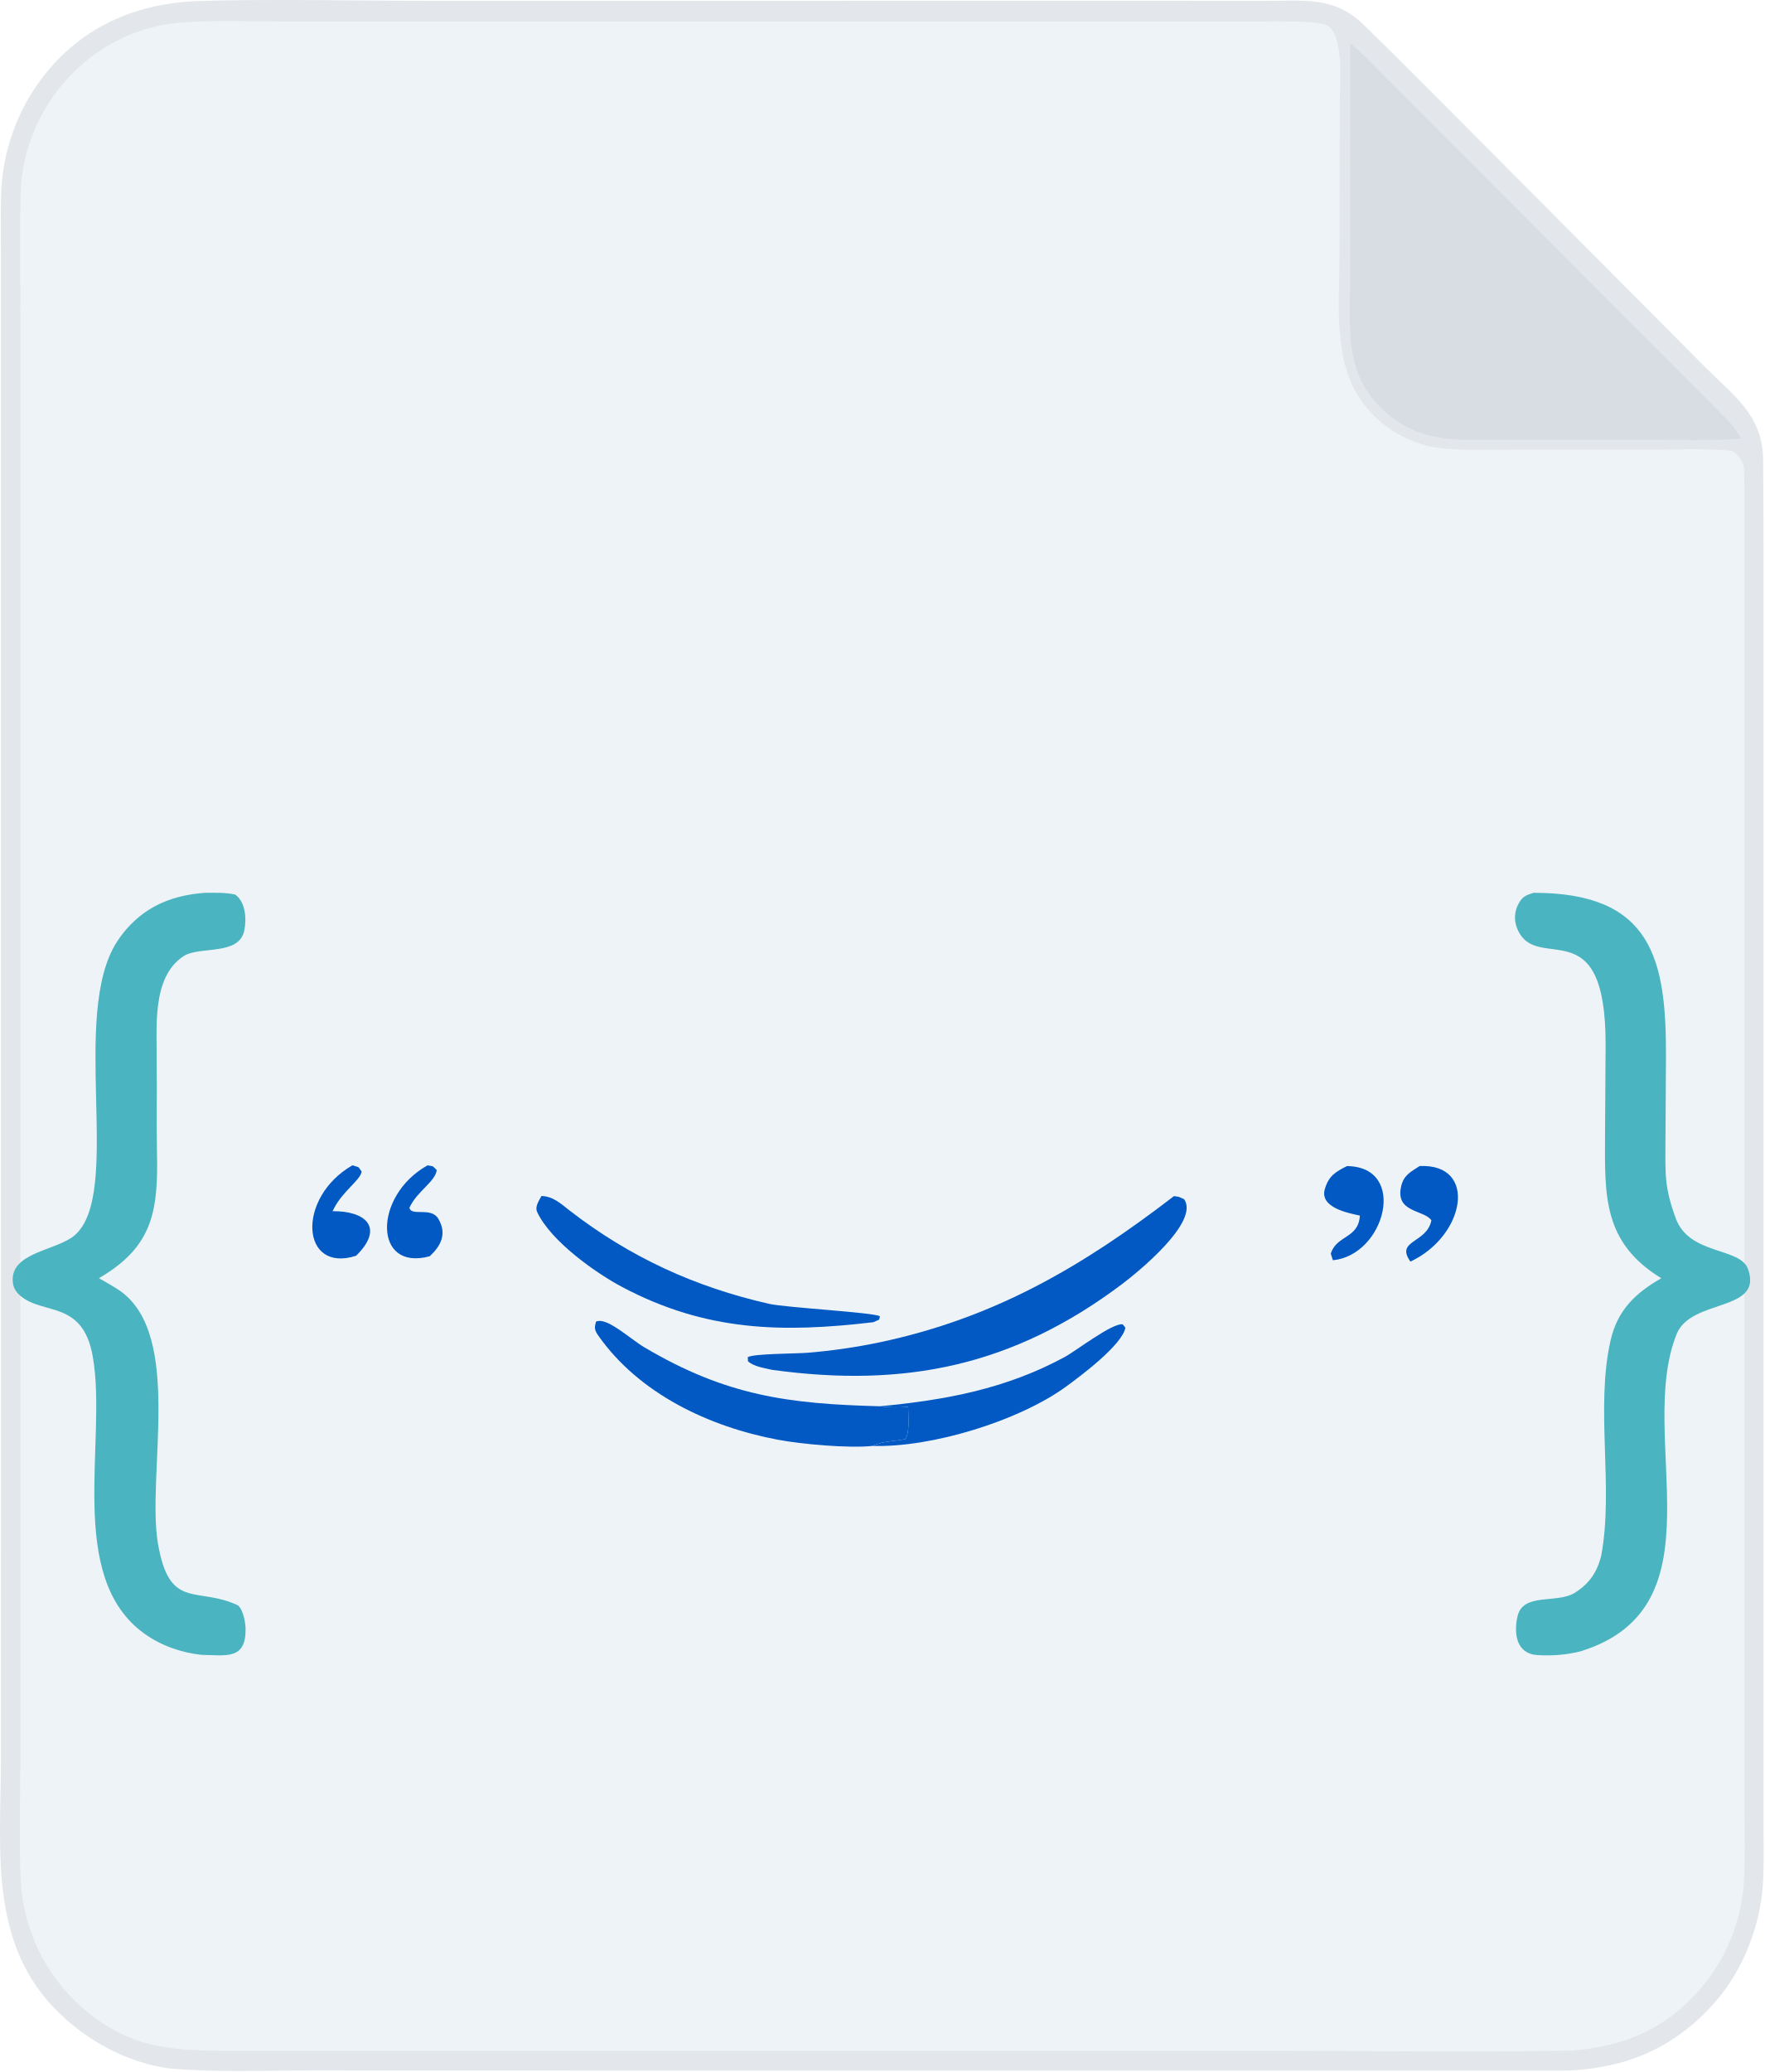
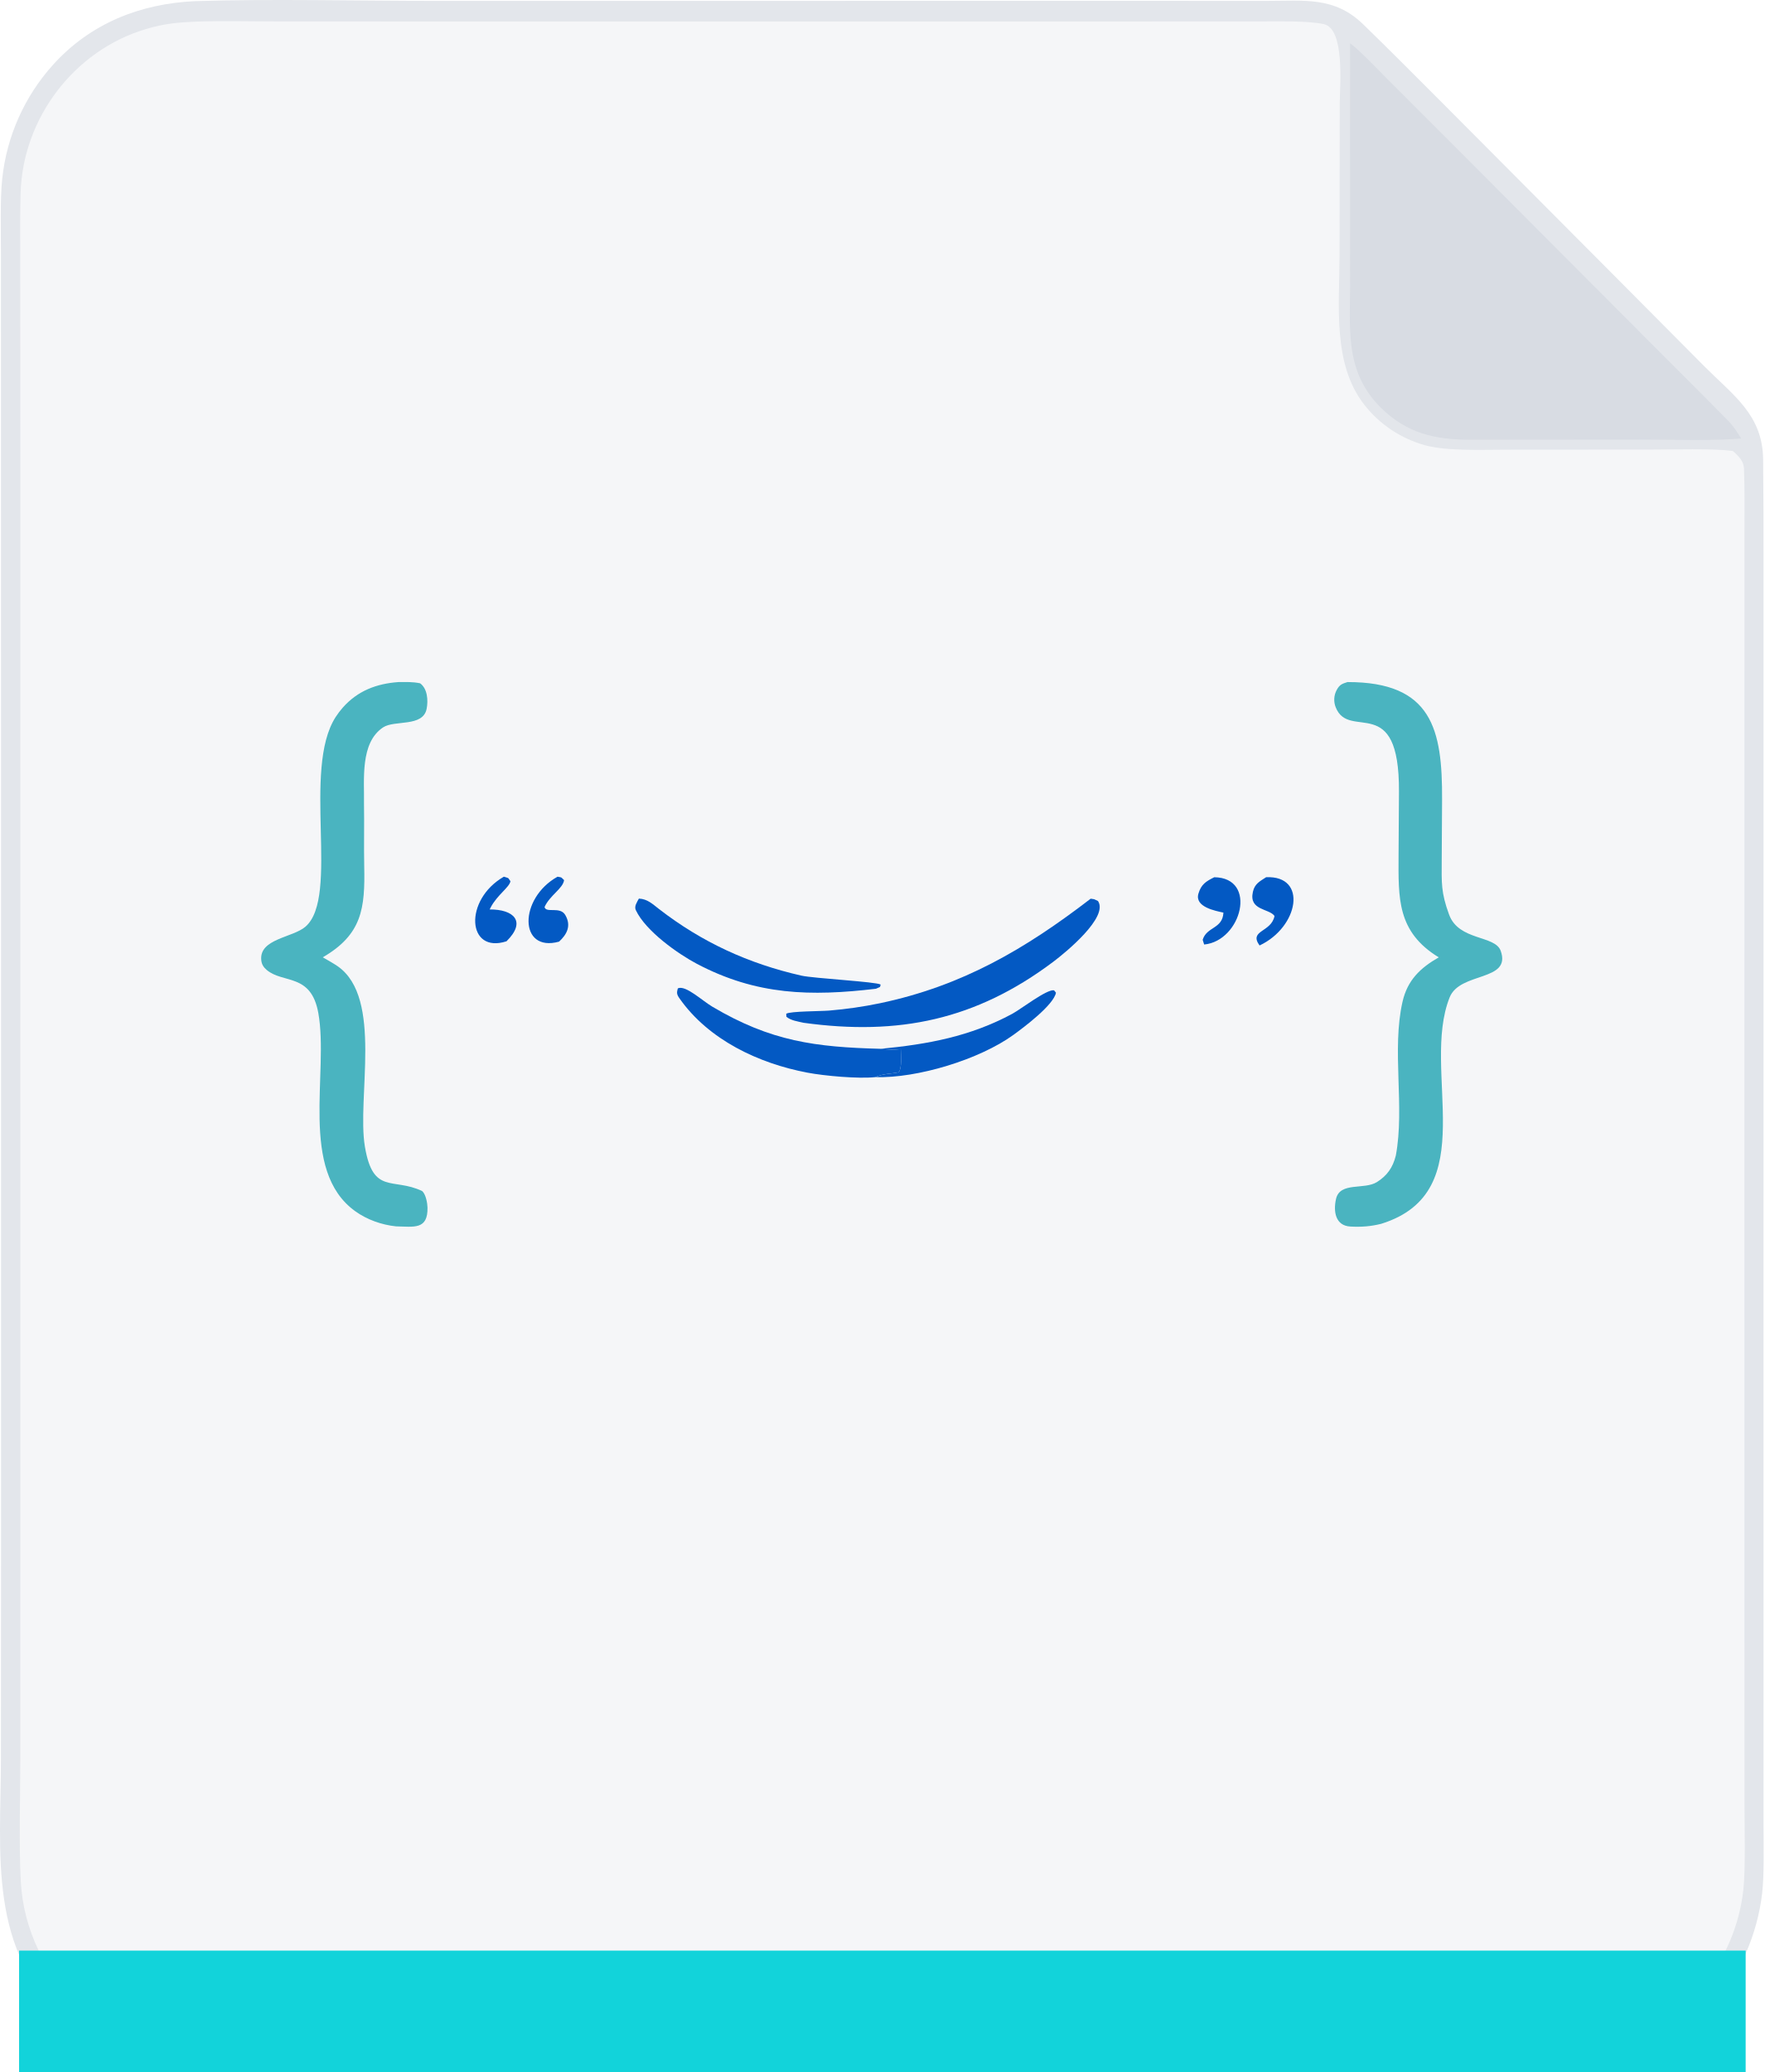
<svg xmlns="http://www.w3.org/2000/svg" width="1294" height="1519" viewBox="0 0 1294 1519" fill="none">
  <path d="M142.838 0.842C198.334 -0.937 262.894 0.658 318.974 0.653L664.171 0.625L866.021 0.627L929.411 0.641C956.451 0.67 978.421 -2.68 999.491 17.757C1020.18 37.83 1040.43 58.288 1060.81 78.68L1181.94 200.358L1249.72 268.559C1271.1 290.048 1292.5 304.103 1292.82 336.91C1293.08 362.244 1293.14 387.613 1293.13 412.966V552.747L1293.11 985.053L1293.12 1257.72L1293.13 1339.54C1293.13 1353.84 1293.68 1374.04 1292.11 1387.82C1288.66 1418.01 1275.54 1448.68 1254.69 1471.04C1225.59 1502.25 1191.5 1516.2 1149.45 1517.95L431.887 1517.93L226.389 1517.88C194.228 1517.85 155.273 1519.38 123.717 1516.33C95.534 1512.28 70.165 1499.31 49.135 1481.06C-9.322 1430.33 0.603 1358.76 0.686 1289.13L0.779 1127.02L0.762 616.327L0.717 287.719L0.695 186.268C0.699 171.531 0.014 145.04 1.635 131.015C4.909 99.98 17.918 70.776 38.798 47.584C66.126 17.234 102.606 2.731 142.838 0.842Z" fill="#E3E6EB" />
-   <path d="M143.919 15.832C163.818 15.162 186.382 15.718 206.584 15.727L323.341 15.743L679.371 15.775L869.601 15.732L925.801 15.713C938.541 15.699 958.361 15.157 970.521 17.639C986.361 20.873 982.411 63.019 982.371 75.293L982.221 187.651C982.161 223.721 976.931 266.794 1000.36 296.703C1011.69 311.187 1027.39 321.63 1045.12 326.484C1061.29 330.823 1087.05 329.675 1104.53 329.665L1211.77 329.589C1226.55 329.58 1256 328.746 1269.32 330.469L1270.66 330.651C1274.48 334.023 1278.57 337.944 1278.77 343.311C1279.39 359.1 1279.13 375.719 1279.13 391.502L1279.12 491.841L1279.1 822.843L1279.12 1204.69L1279.15 1321.96C1279.15 1338.51 1280 1370.02 1278.32 1385.39C1275.42 1411.38 1265.04 1435.96 1248.43 1456.15C1222.53 1487.04 1192.49 1499.81 1153.35 1503.33C1076.35 1504.54 996.331 1503.43 919.131 1503.43L463.017 1503.47L241.82 1503.46L175.956 1503.48C130.461 1503.49 96.142 1503.88 59.678 1471.21C33.195 1447.78 17.195 1414.72 15.251 1379.41C13.824 1353.21 14.869 1317.53 14.879 1290.8L14.908 1125.54L14.927 618.484L14.898 287.582L14.823 185.747C14.819 170.968 14.673 155.628 15.104 141.382C16.763 86.559 54.367 36.946 107.08 21.273C120.659 17.235 129.945 16.486 143.919 15.832Z" fill="#EEF3F7" />
+   <path d="M143.919 15.832C163.818 15.162 186.382 15.718 206.584 15.727L323.341 15.743L679.371 15.775L869.601 15.732L925.801 15.713C938.541 15.699 958.361 15.157 970.521 17.639C986.361 20.873 982.411 63.019 982.371 75.293L982.221 187.651C982.161 223.721 976.931 266.794 1000.36 296.703C1011.69 311.187 1027.39 321.63 1045.12 326.484C1061.29 330.823 1087.05 329.675 1104.53 329.665L1211.77 329.589C1226.55 329.58 1256 328.746 1269.32 330.469L1270.66 330.651C1274.48 334.023 1278.57 337.944 1278.77 343.311C1279.39 359.1 1279.13 375.719 1279.13 391.502L1279.12 491.841L1279.1 822.843L1279.12 1204.69L1279.15 1321.96C1279.15 1338.51 1280 1370.02 1278.32 1385.39C1275.42 1411.38 1265.04 1435.96 1248.43 1456.15C1222.53 1487.04 1192.49 1499.81 1153.35 1503.33C1076.35 1504.54 996.331 1503.43 919.131 1503.43L463.017 1503.47L241.82 1503.46L175.956 1503.48C130.461 1503.49 96.142 1503.88 59.678 1471.21C33.195 1447.78 17.195 1414.72 15.251 1379.41C13.824 1353.21 14.869 1317.53 14.879 1290.8L14.908 1125.54L14.927 618.484L14.898 287.582L14.823 185.747C14.819 170.968 14.673 155.628 15.104 141.382C16.763 86.559 54.367 36.946 107.08 21.273C120.659 17.235 129.945 16.486 143.919 15.832Z" fill="#F5F6F8" />
  <path d="M989.912 31.738C995.472 35.323 1011.99 52.655 1017.87 58.527L1076.19 116.85L1203.22 244.273C1224.58 265.687 1246.17 287.125 1267.4 308.672C1270.98 312.304 1274.02 317.142 1276.73 321.475C1257.48 323.266 1225.45 322.286 1204.86 322.289L1078.42 322.396C1052.18 322.366 1031.57 317.769 1012.4 298.762C984.952 271.56 990.302 238.971 989.942 203.814C989.872 196.516 989.942 189.236 989.942 181.963L989.912 31.738Z" fill="#D8DCE3" />
-   <g transform="translate(9.3 654.5) scale(1.4)">
+   <path d="M14 1430 L1280 1430 L1280 1519 L14 1519 Z" fill="#12D3DA" />
+   <g transform="translate(191.5 500)">
    <path d="M796.55 0.023C858.661 -0.042 866.146 34.821 865.907 86.176L865.647 130.296C865.56 147.418 865.06 154.187 871.046 170.505C878.151 189.887 904.78 185.476 908.897 197.068C916.959 219.774 878.999 212.223 871.448 231.192C849.97 285.123 896.469 373.797 821.266 397.188C813.705 399.078 806.752 399.643 798.669 399.187C787.598 398.578 786.088 388.018 788.141 378.957C791.02 366.224 808.837 372.439 818.17 366.561C825.514 361.933 829.827 355.979 832 347.092C838.638 311.599 828.828 269.685 836.911 234.354C840.539 218.503 849.97 209.562 863.474 201.848C832.706 183.064 833.88 158.402 833.999 126.765L834.293 80.179C834.64 6.552 797.778 43.404 787.924 18.557C786.262 14.429 786.511 9.779 788.63 5.857C790.77 1.826 792.682 1.272 796.55 0.023ZM100.697 0.023C106.386 0.023 110.949 -0.227 116.547 0.925C121.981 4.868 122.539 13.484 121.333 19.633C118.663 33.246 97.789 27.672 89.411 33.246C72.405 44.566 75.72 71.564 75.4 89.251C75.688 104.352 75.245 120.029 75.566 135.066C76.227 165.877 74.038 185.052 45.183 201.816C48.098 203.434 53.714 206.672 56.242 208.454C89.455 231.855 70.039 304.82 76.068 340.639C82.049 376.165 96.532 362.976 118.053 373.167C120.853 375.687 121.906 382.293 121.967 385.226C122.315 401.794 111.884 399.284 98.884 399.056C88.371 397.97 77.546 394.135 68.945 387.931C27.462 358.044 49.795 286.524 41.907 242.643C36.63 213.288 16.168 221.252 4.092 211.104C1.741 209.127 0.387 206.987 0.075 203.923C-1.532 188.159 23.109 187.464 32.474 179.359C57.827 157.413 29.717 64.133 54.659 25.586C56.2 23.207 57.913 20.947 59.784 18.818C70.761 6.368 84.638 1.185 100.697 0.023Z" fill="#4AB4C0" />
    <path d="M608.218 158.848C611.52 159.282 610.445 159.076 613.574 160.51C621.657 172.319 589.738 198.361 580.894 205.021C524.031 247.772 467.384 259.396 397.748 249.814C393.408 248.793 388.389 248.174 385.125 245.381L385.003 243.187C387.995 241.286 410.014 241.394 416.518 240.862C429.034 239.819 441.473 238.026 453.761 235.473C514.101 222.784 560.176 195.775 608.218 158.848Z" fill="#0359C3" />
-     <path d="M450.317 289.654C437.899 290.99 413.15 288.763 400.507 286.362C364.834 279.604 328.097 262.406 306.695 231.856C304.402 228.585 304.808 227.51 305.499 224.609C310.995 221.85 323.305 233.561 330.796 237.994C373.77 263.46 406.351 267.643 454.239 268.892C460.573 269.555 462.659 269.652 468.993 269.174C469.036 274.248 469.959 282.527 467.515 286.09C460.573 287.448 456.673 286.916 450.317 289.654Z" fill="url(#p0)" />
+     <path d="M450.317 289.654C437.899 290.99 413.15 288.763 400.507 286.362C364.834 279.604 328.097 262.406 306.695 231.856C304.402 228.585 304.808 227.51 305.499 224.609C310.995 221.85 323.305 233.561 330.796 237.994C373.77 263.46 406.351 267.643 454.239 268.892C460.573 269.555 462.659 269.652 468.993 269.174C469.036 274.248 469.959 282.527 467.515 286.09C460.573 287.448 456.673 286.916 450.317 289.654Z" fill="url(#pl0)" />
    <path d="M276.965 158.771C283.193 159.021 286.97 162.737 291.656 166.366C323.159 190.767 357.348 206.444 396.135 215.244C405.098 217.275 451.327 219.731 454.228 221.795L453.794 223.533L450.752 224.87C403.11 230.497 363.338 229.748 319.345 206.509C305.943 199.425 281.963 182.716 274.696 167.18C273.399 164.41 275.584 161.346 276.965 158.771Z" fill="#0359C3" />
-     <path d="M454.239 268.893C488.896 265.569 519.902 259.843 550.79 243.21C556.895 239.929 576.049 225.067 581.372 225.99L582.796 227.75C581.079 236.811 559.209 253.151 551.691 258.605C526.845 276.661 481.15 290.622 450.317 289.655C456.672 286.917 460.573 287.449 467.515 286.091C469.959 282.528 469.036 274.249 468.993 269.176C462.659 269.654 460.573 269.556 454.239 268.893Z" fill="url(#p1)" />
+     <path d="M454.239 268.893C488.896 265.569 519.902 259.843 550.79 243.21C556.895 239.929 576.049 225.067 581.372 225.99L582.796 227.75C581.079 236.811 559.209 253.151 551.691 258.605C526.845 276.661 481.15 290.622 450.317 289.655C456.672 286.917 460.573 287.449 467.515 286.091C469.959 282.528 469.036 274.249 468.993 269.176C462.659 269.654 460.573 269.556 454.239 268.893Z" fill="url(#pl1)" />
    <path d="M698.858 143.116C730.941 143.474 718.827 189.821 691.449 192.429L690.363 188.974C693.339 179.207 704.964 181.119 705.583 169.049C700.021 167.8 684.279 165.018 687.255 155.099C689.265 148.363 692.731 146.136 698.858 143.116ZM736.894 143.094C767.466 141.704 760.893 179.609 732.081 193.135C723.933 181.825 740.718 183.672 743.043 171.504C739.1 165.887 724.031 167.604 727.203 153.752C728.55 147.853 732.157 146.18 736.894 143.094ZM177.96 142.703C181.986 144.083 180.525 142.877 182.786 146.038C182.039 150.525 172.913 156.207 168.242 165.344L167.551 166.735C185.019 166.583 194.8 175.405 179.89 190.06C150.924 199.491 148.356 159.727 177.96 142.703ZM217.318 142.714C220.939 143.453 219.393 142.66 222.105 145.213C221.345 151.362 211.674 156.327 207.789 164.953C208.872 169.69 219.142 164.236 222.971 170.765C227.651 178.751 224.089 185.106 218.437 190.321C188.817 198.491 188.738 158.641 217.318 142.714Z" fill="#0359C3" />
  </g>
  <defs>
-     <linearGradient id="p0" x1="374.973" y1="279.973" x2="400.81" y2="232.334" gradientUnits="userSpaceOnUse">
+     <linearGradient id="pl0" x1="374.973" y1="279.973" x2="400.81" y2="232.334" gradientUnits="userSpaceOnUse">
      <stop stop-color="#0359C3" />
      <stop offset="1" stop-color="#0359C3" />
    </linearGradient>
-     <linearGradient id="p1" x1="485.419" y1="236.561" x2="558.764" y2="272.598" gradientUnits="userSpaceOnUse">
+     <linearGradient id="pl1" x1="485.419" y1="236.561" x2="558.764" y2="272.598" gradientUnits="userSpaceOnUse">
      <stop stop-color="#0359C3" />
      <stop offset="1" stop-color="#0359C3" />
    </linearGradient>
  </defs>
</svg>
